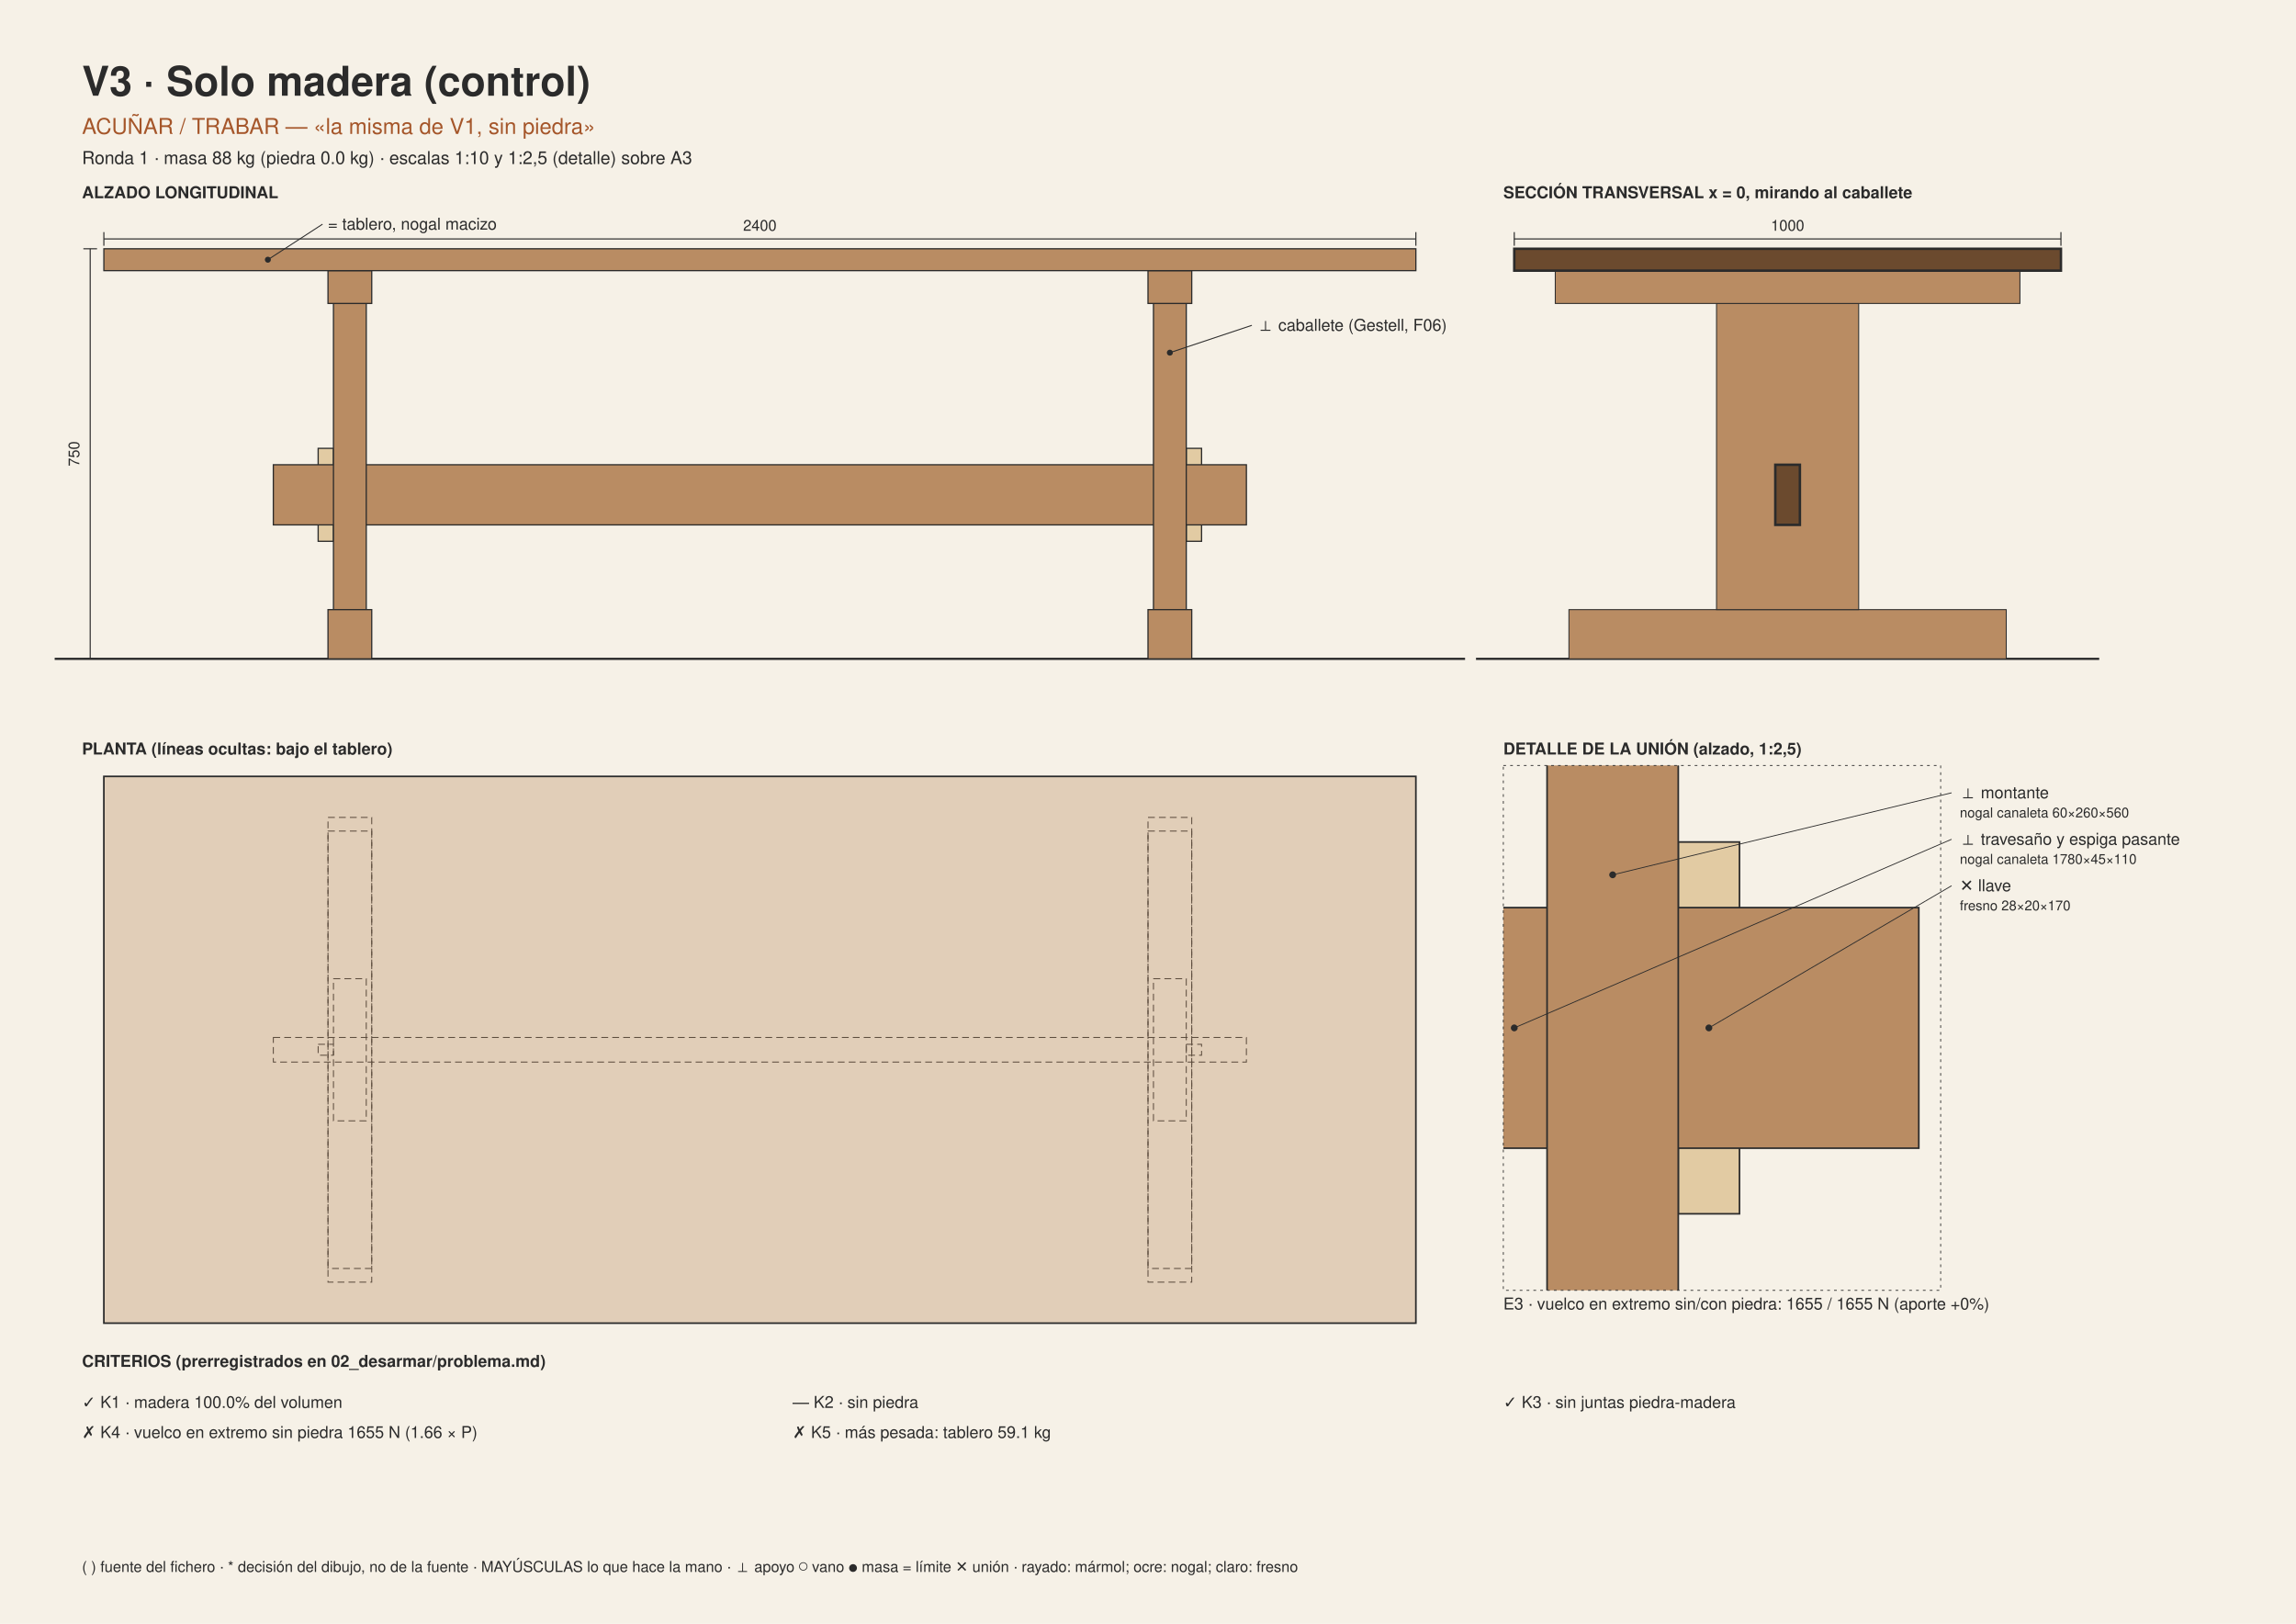
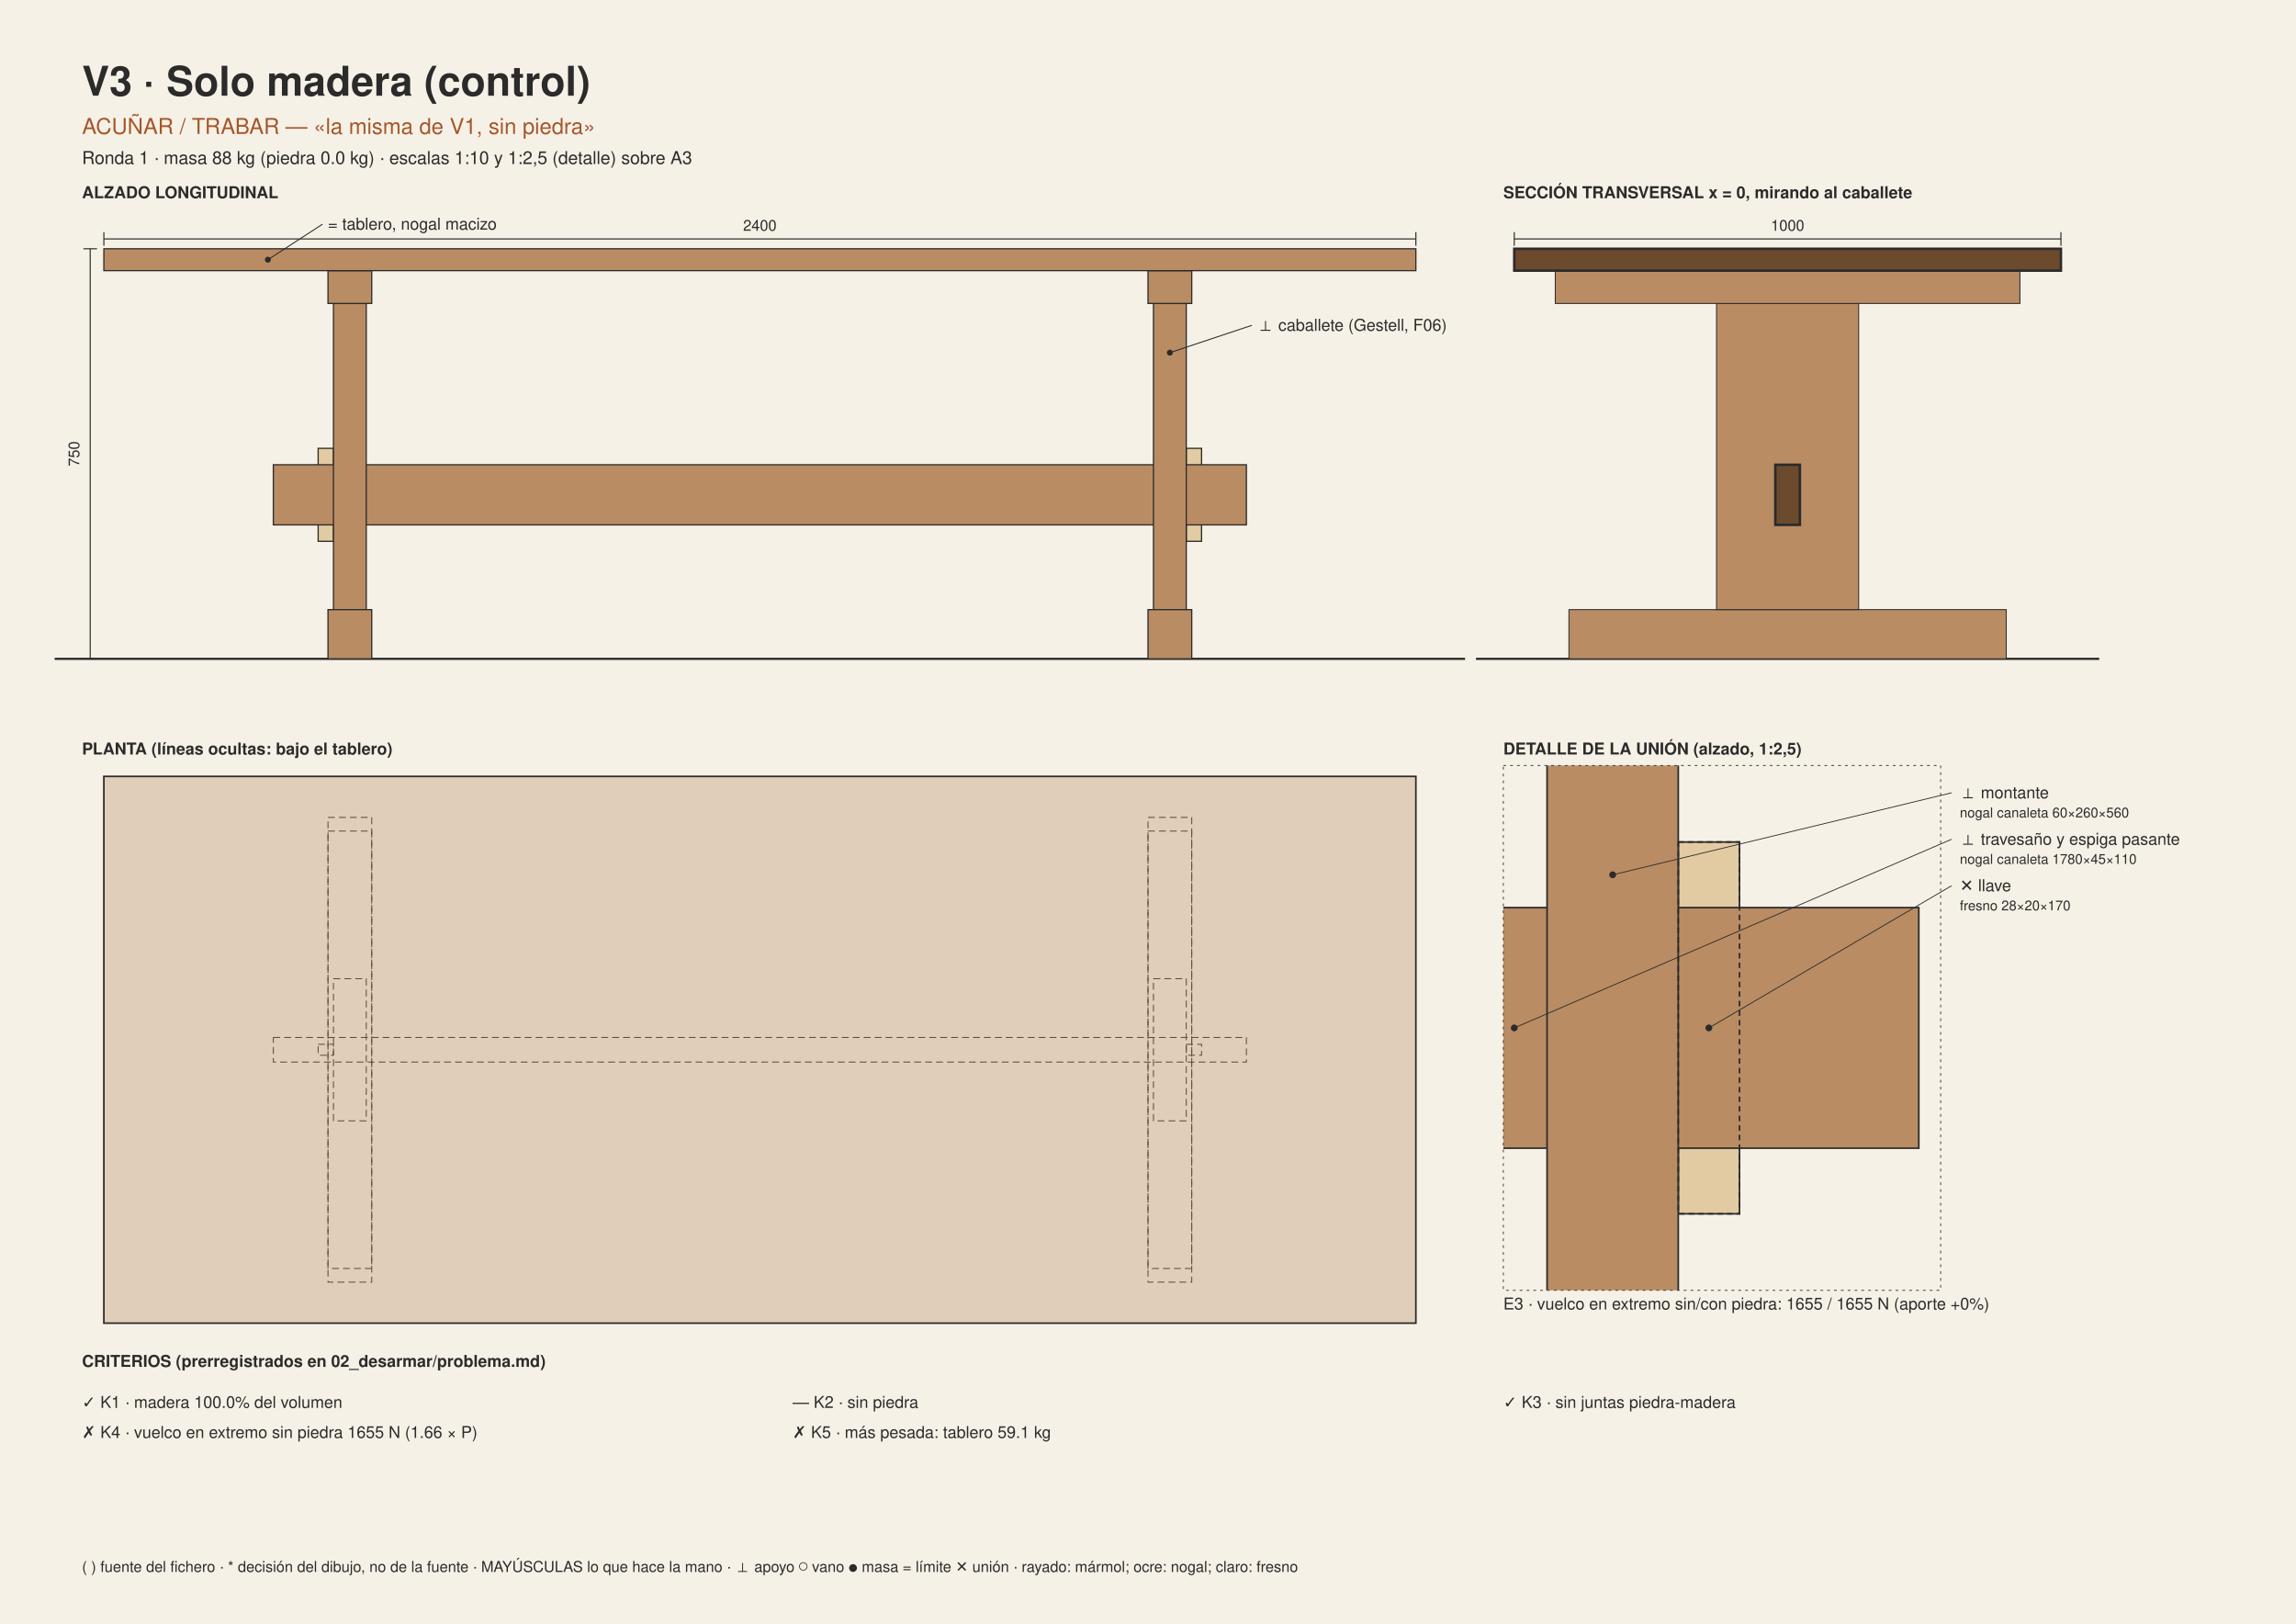
<svg xmlns="http://www.w3.org/2000/svg" viewBox="0 0 1680 1188" width="1680" height="1188">
  <defs>
    <pattern id="piedra" width="6" height="6" patternUnits="userSpaceOnUse" patternTransform="rotate(45)">
      <rect width="6" height="6" fill="#9aa1a6" />
      <line x1="0" y1="0" x2="0" y2="6" stroke="#6e757a" stroke-width="1.2" />
    </pattern>
    <pattern id="piedra-corte" width="4" height="4" patternUnits="userSpaceOnUse" patternTransform="rotate(45)">
      <rect width="4" height="4" fill="#5d6469" />
      <line x1="0" y1="0" x2="0" y2="4" stroke="#2f3438" stroke-width="1.4" />
    </pattern>
  </defs>
  <rect width="1680" height="1188" fill="#f6f1e7" />
  <text x="60.0" y="70.0" font-family="Helvetica, Arial, sans-serif" font-size="30" fill="#2b2b2b" font-weight="bold" text-anchor="start">V3 · Solo madera (control)</text>
  <text x="60.0" y="98.0" font-family="Helvetica, Arial, sans-serif" font-size="16" fill="#a5562a" font-weight="normal" text-anchor="start">ACUÑAR / TRABAR — «la misma de V1, sin piedra»</text>
  <text x="60.0" y="120.0" font-family="Helvetica, Arial, sans-serif" font-size="13" fill="#2b2b2b" font-weight="normal" text-anchor="start">Ronda 1 · masa 88 kg (piedra 0.0 kg) · escalas 1:10 y 1:2,5 (detalle) sobre A3</text>
  <text x="60.0" y="145.0" font-family="Helvetica, Arial, sans-serif" font-size="12" fill="#2b2b2b" font-weight="bold" text-anchor="start">ALZADO LONGITUDINAL</text>
  <line x1="40.0" y1="482.0" x2="1072.0" y2="482.0" stroke="#2b2b2b" stroke-width="1.6" />
  <rect x="232.8" y="328.0" width="11.2" height="68.0" fill="#e2cba3" stroke="#2b2b2b" stroke-width="0.9" />
  <rect x="868.0" y="328.0" width="11.2" height="68.0" fill="#e2cba3" stroke="#2b2b2b" stroke-width="0.9" />
  <rect x="200.0" y="340.0" width="712.0" height="44.0" fill="#b98c63" stroke="#2b2b2b" stroke-width="0.9" />
  <rect x="244.0" y="222.0" width="24.0" height="224.0" fill="#b98c63" stroke="#2b2b2b" stroke-width="0.9" />
  <rect x="844.0" y="222.0" width="24.0" height="224.0" fill="#b98c63" stroke="#2b2b2b" stroke-width="0.9" />
  <rect x="240.0" y="446.0" width="32.0" height="36.0" fill="#b98c63" stroke="#2b2b2b" stroke-width="0.9" />
  <rect x="840.0" y="446.0" width="32.0" height="36.0" fill="#b98c63" stroke="#2b2b2b" stroke-width="0.9" />
  <rect x="240.0" y="198.0" width="32.0" height="24.0" fill="#b98c63" stroke="#2b2b2b" stroke-width="0.9" />
  <rect x="840.0" y="198.0" width="32.0" height="24.0" fill="#b98c63" stroke="#2b2b2b" stroke-width="0.9" />
  <rect x="76.0" y="182.0" width="960.0" height="16.0" fill="#b98c63" stroke="#2b2b2b" stroke-width="0.9" />
  <circle cx="196.0" cy="190.0" r="2.2" fill="#2b2b2b" />
  <line x1="196.0" y1="190.0" x2="236.0" y2="164.0" stroke="#2b2b2b" stroke-width="0.7" />
  <text x="240.0" y="168.0" font-family="Helvetica, Arial, sans-serif" font-size="12" fill="#2b2b2b" font-weight="normal" text-anchor="start">= tablero, nogal macizo</text>
  <circle cx="856.0" cy="258.0" r="2.2" fill="#2b2b2b" />
  <line x1="856.0" y1="258.0" x2="916.0" y2="238.0" stroke="#2b2b2b" stroke-width="0.7" />
  <text x="920.0" y="242.0" font-family="Helvetica, Arial, sans-serif" font-size="12" fill="#2b2b2b" font-weight="normal" text-anchor="start">⊥ caballete (Gestell, F06)</text>
  <line x1="76.0" y1="174.8" x2="1036.0" y2="174.8" stroke="#2b2b2b" stroke-width="0.8" />
  <line x1="76.0" y1="169.8" x2="76.0" y2="179.8" stroke="#2b2b2b" stroke-width="0.8" />
  <line x1="1036.0" y1="169.8" x2="1036.0" y2="179.8" stroke="#2b2b2b" stroke-width="0.8" />
  <text x="556.0" y="168.8" font-family="Helvetica, Arial, sans-serif" font-size="11" fill="#2b2b2b" font-weight="normal" text-anchor="middle">2400</text>
  <line x1="66.0" y1="482.0" x2="66.0" y2="182.0" stroke="#2b2b2b" stroke-width="0.8" />
  <line x1="61.0" y1="482.0" x2="71.0" y2="482.0" stroke="#2b2b2b" stroke-width="0.8" />
  <line x1="61.0" y1="182.0" x2="71.0" y2="182.0" stroke="#2b2b2b" stroke-width="0.8" />
  <text x="58.0" y="332.0" font-family="Helvetica, Arial, sans-serif" font-size="11" fill="#2b2b2b" text-anchor="middle" transform="rotate(-90 58.0 332.0)">750</text>
  <text x="60.0" y="552.0" font-family="Helvetica, Arial, sans-serif" font-size="12" fill="#2b2b2b" font-weight="bold" text-anchor="start">PLANTA (líneas ocultas: bajo el tablero)</text>
  <rect x="240.0" y="608.0" width="32.0" height="320.0" fill="none" stroke="#2b2b2b" stroke-width="0.7" stroke-dasharray="5 3" />
  <rect x="840.0" y="608.0" width="32.0" height="320.0" fill="none" stroke="#2b2b2b" stroke-width="0.7" stroke-dasharray="5 3" />
  <rect x="200.0" y="759.0" width="712.0" height="18.0" fill="none" stroke="#2b2b2b" stroke-width="0.7" stroke-dasharray="5 3" />
  <rect x="232.8" y="764.0" width="11.2" height="8.0" fill="none" stroke="#2b2b2b" stroke-width="0.7" stroke-dasharray="5 3" />
  <rect x="868.0" y="764.0" width="11.2" height="8.0" fill="none" stroke="#2b2b2b" stroke-width="0.7" stroke-dasharray="5 3" />
  <rect x="244.0" y="716.0" width="24.0" height="104.0" fill="none" stroke="#2b2b2b" stroke-width="0.7" stroke-dasharray="5 3" />
  <rect x="844.0" y="716.0" width="24.0" height="104.0" fill="none" stroke="#2b2b2b" stroke-width="0.7" stroke-dasharray="5 3" />
  <rect x="240.0" y="598.0" width="32.0" height="340.0" fill="none" stroke="#2b2b2b" stroke-width="0.7" stroke-dasharray="5 3" />
  <rect x="840.0" y="598.0" width="32.0" height="340.0" fill="none" stroke="#2b2b2b" stroke-width="0.7" stroke-dasharray="5 3" />
  <rect x="76.0" y="568.0" width="960.0" height="400.0" fill="#b98c63" fill-opacity="0.35" stroke="#2b2b2b" stroke-width="1.2" />
  <text x="1100.0" y="145.0" font-family="Helvetica, Arial, sans-serif" font-size="12" fill="#2b2b2b" font-weight="bold" text-anchor="start">SECCIÓN TRANSVERSAL x = 0, mirando al caballete</text>
  <line x1="1080.0" y1="482.0" x2="1536.0" y2="482.0" stroke="#2b2b2b" stroke-width="1.6" />
  <rect x="1304.0" y="328.0" width="8.0" height="68.0" fill="#e2cba3" stroke="#2b2b2b" stroke-width="0.7" />
  <rect x="1148.0" y="446.0" width="320.0" height="36.0" fill="#b98c63" stroke="#2b2b2b" stroke-width="0.7" />
  <rect x="1256.0" y="222.0" width="104.0" height="224.0" fill="#b98c63" stroke="#2b2b2b" stroke-width="0.7" />
  <rect x="1138.0" y="198.0" width="340.0" height="24.0" fill="#b98c63" stroke="#2b2b2b" stroke-width="0.7" />
  <rect x="1108.0" y="182.0" width="400.0" height="16.0" fill="#6b4a2e" stroke="#2b2b2b" stroke-width="1.8" />
  <rect x="1299.0" y="340.0" width="18.0" height="44.0" fill="#6b4a2e" stroke="#2b2b2b" stroke-width="1.8" />
  <line x1="1108.0" y1="174.8" x2="1508.0" y2="174.8" stroke="#2b2b2b" stroke-width="0.8" />
  <line x1="1108.0" y1="169.8" x2="1108.0" y2="179.8" stroke="#2b2b2b" stroke-width="0.8" />
  <line x1="1508.0" y1="169.8" x2="1508.0" y2="179.8" stroke="#2b2b2b" stroke-width="0.8" />
  <text x="1308.0" y="168.8" font-family="Helvetica, Arial, sans-serif" font-size="11" fill="#2b2b2b" font-weight="normal" text-anchor="middle">1000</text>
  <text x="1100.0" y="552.0" font-family="Helvetica, Arial, sans-serif" font-size="12" fill="#2b2b2b" font-weight="bold" text-anchor="start">DETALLE DE LA UNIÓN (alzado, 1:2,5)</text>
  <clipPath id="clip-V3">
    <rect x="1100.0" y="560.0" width="320.0" height="384.0" />
  </clipPath>
  <g clip-path="url(#clip-V3)">
    <rect x="-1312.8" y="616.0" width="44.8" height="272.0" fill="#e2cba3" stroke="#2b2b2b" stroke-width="1.2" />
    <rect x="1228.0" y="616.0" width="44.8" height="272.0" fill="#e2cba3" stroke="#2b2b2b" stroke-width="1.2" />
    <rect x="-1444.0" y="664.0" width="2848.0" height="176.0" fill="#b98c63" stroke="#2b2b2b" stroke-width="1.2" />
    <rect x="-1268.0" y="192.0" width="96.0" height="896.0" fill="#b98c63" stroke="#2b2b2b" stroke-width="1.2" />
    <rect x="1132.0" y="192.0" width="96.0" height="896.0" fill="#b98c63" stroke="#2b2b2b" stroke-width="1.2" />
    <rect x="-1284.0" y="1088.0" width="128.0" height="144.0" fill="#b98c63" stroke="#2b2b2b" stroke-width="1.2" />
    <rect x="1116.0" y="1088.0" width="128.0" height="144.0" fill="#b98c63" stroke="#2b2b2b" stroke-width="1.2" />
    <rect x="-1284.0" y="96.0" width="128.0" height="96.0" fill="#b98c63" stroke="#2b2b2b" stroke-width="1.2" />
    <rect x="1116.0" y="96.0" width="128.0" height="96.0" fill="#b98c63" stroke="#2b2b2b" stroke-width="1.2" />
    <rect x="-1940.0" y="32.0" width="3840.0" height="64.0" fill="#b98c63" stroke="#2b2b2b" stroke-width="1.2" />
+     <rect x="-1312.8" y="616.0" width="44.8" height="272.0" fill="none" stroke="#2b2b2b" stroke-width="1.2" stroke-dasharray="4 3" />
+     <rect x="1228.0" y="616.0" width="44.8" height="272.0" fill="none" stroke="#2b2b2b" stroke-width="1.2" stroke-dasharray="4 3" />
  </g>
  <circle cx="1180.0" cy="640.0" r="2.5" fill="#2b2b2b" />
  <polyline points="1180.0,640.0 1428.0,580.0" fill="none" stroke="#2b2b2b" stroke-width="0.6" />
  <text x="1434.0" y="584.0" font-family="Helvetica, Arial, sans-serif" font-size="12" fill="#2b2b2b" font-weight="normal" text-anchor="start">⊥ montante</text>
  <text x="1434.0" y="598.0" font-family="Helvetica, Arial, sans-serif" font-size="10" fill="#2b2b2b" font-weight="normal" text-anchor="start">nogal canaleta 60×260×560</text>
  <circle cx="1108.0" cy="752.0" r="2.5" fill="#2b2b2b" />
  <polyline points="1108.0,752.0 1428.0,614.0" fill="none" stroke="#2b2b2b" stroke-width="0.6" />
  <text x="1434.0" y="618.0" font-family="Helvetica, Arial, sans-serif" font-size="12" fill="#2b2b2b" font-weight="normal" text-anchor="start">⊥ travesaño y espiga pasante</text>
  <text x="1434.0" y="632.0" font-family="Helvetica, Arial, sans-serif" font-size="10" fill="#2b2b2b" font-weight="normal" text-anchor="start">nogal canaleta 1780×45×110</text>
  <circle cx="1250.4" cy="752.0" r="2.5" fill="#2b2b2b" />
  <polyline points="1250.4,752.0 1428.0,648.0" fill="none" stroke="#2b2b2b" stroke-width="0.6" />
  <text x="1434.0" y="652.0" font-family="Helvetica, Arial, sans-serif" font-size="12" fill="#2b2b2b" font-weight="normal" text-anchor="start">✕ llave</text>
  <text x="1434.0" y="666.0" font-family="Helvetica, Arial, sans-serif" font-size="10" fill="#2b2b2b" font-weight="normal" text-anchor="start">fresno 28×20×170</text>
  <rect x="1100.0" y="560.0" width="320.0" height="384.0" fill="none" stroke="#2b2b2b" stroke-width="0.6" stroke-dasharray="2 3" />
  <text x="60.0" y="1000.0" font-family="Helvetica, Arial, sans-serif" font-size="12" fill="#2b2b2b" font-weight="bold" text-anchor="start">CRITERIOS (prerregistrados en 02_desarmar/problema.md)</text>
  <text x="60.0" y="1030.0" font-family="Helvetica, Arial, sans-serif" font-size="12" fill="#2b2b2b" font-weight="normal" text-anchor="start">✓ K1 · madera 100.0% del volumen</text>
  <text x="580.0" y="1030.0" font-family="Helvetica, Arial, sans-serif" font-size="12" fill="#2b2b2b" font-weight="normal" text-anchor="start">— K2 · sin piedra</text>
  <text x="1100.0" y="1030.0" font-family="Helvetica, Arial, sans-serif" font-size="12" fill="#2b2b2b" font-weight="normal" text-anchor="start">✓ K3 · sin juntas piedra-madera</text>
  <text x="60.0" y="1052.0" font-family="Helvetica, Arial, sans-serif" font-size="12" fill="#2b2b2b" font-weight="normal" text-anchor="start">✗ K4 · vuelco en extremo sin piedra 1655 N (1.66 × P)</text>
  <text x="580.0" y="1052.0" font-family="Helvetica, Arial, sans-serif" font-size="12" fill="#2b2b2b" font-weight="normal" text-anchor="start">✗ K5 · más pesada: tablero 59.1 kg</text>
  <text x="1100.0" y="958.0" font-family="Helvetica, Arial, sans-serif" font-size="12" fill="#2b2b2b" font-weight="normal" text-anchor="start">E3 · vuelco en extremo sin/con piedra: 1655 / 1655 N (aporte +0%)</text>
  <text x="60.0" y="1150.0" font-family="Helvetica, Arial, sans-serif" font-size="11" fill="#2b2b2b" font-weight="normal" text-anchor="start">( ) fuente del fichero · * decisión del dibujo, no de la fuente · MAYÚSCULAS lo que hace la mano · ⊥ apoyo ○ vano ● masa = límite ✕ unión · rayado: mármol; ocre: nogal; claro: fresno</text>
</svg>
